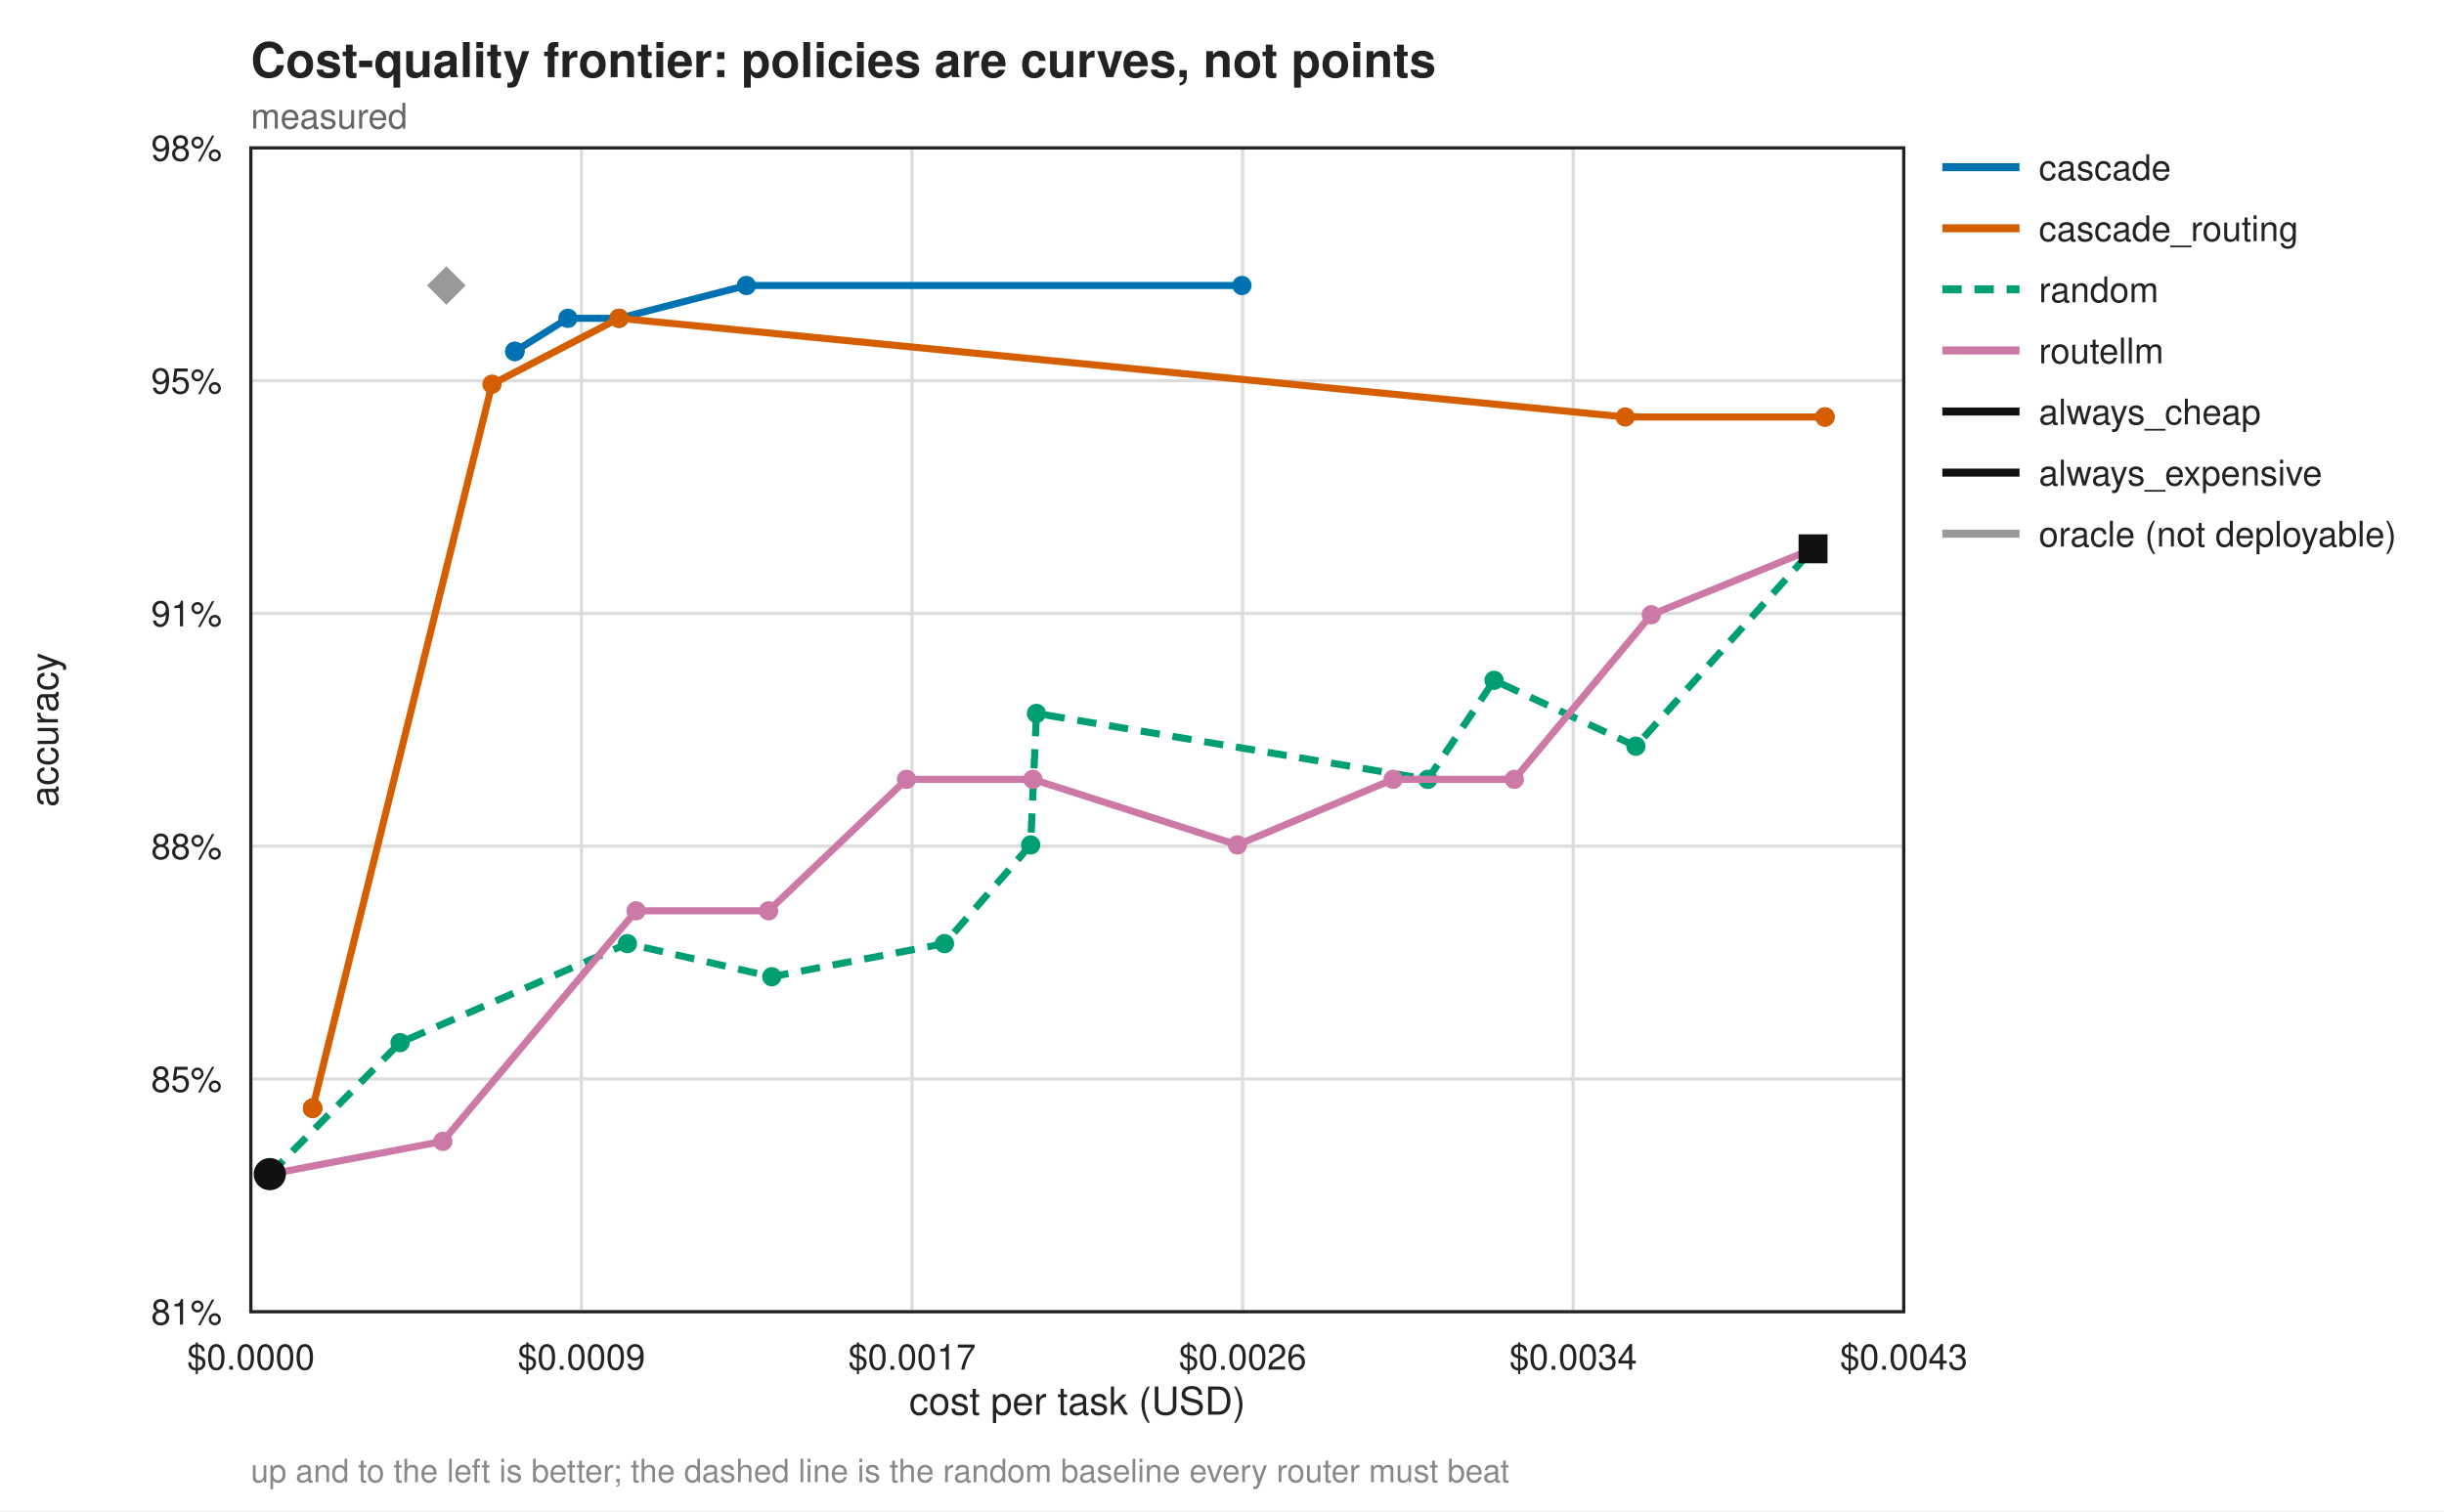
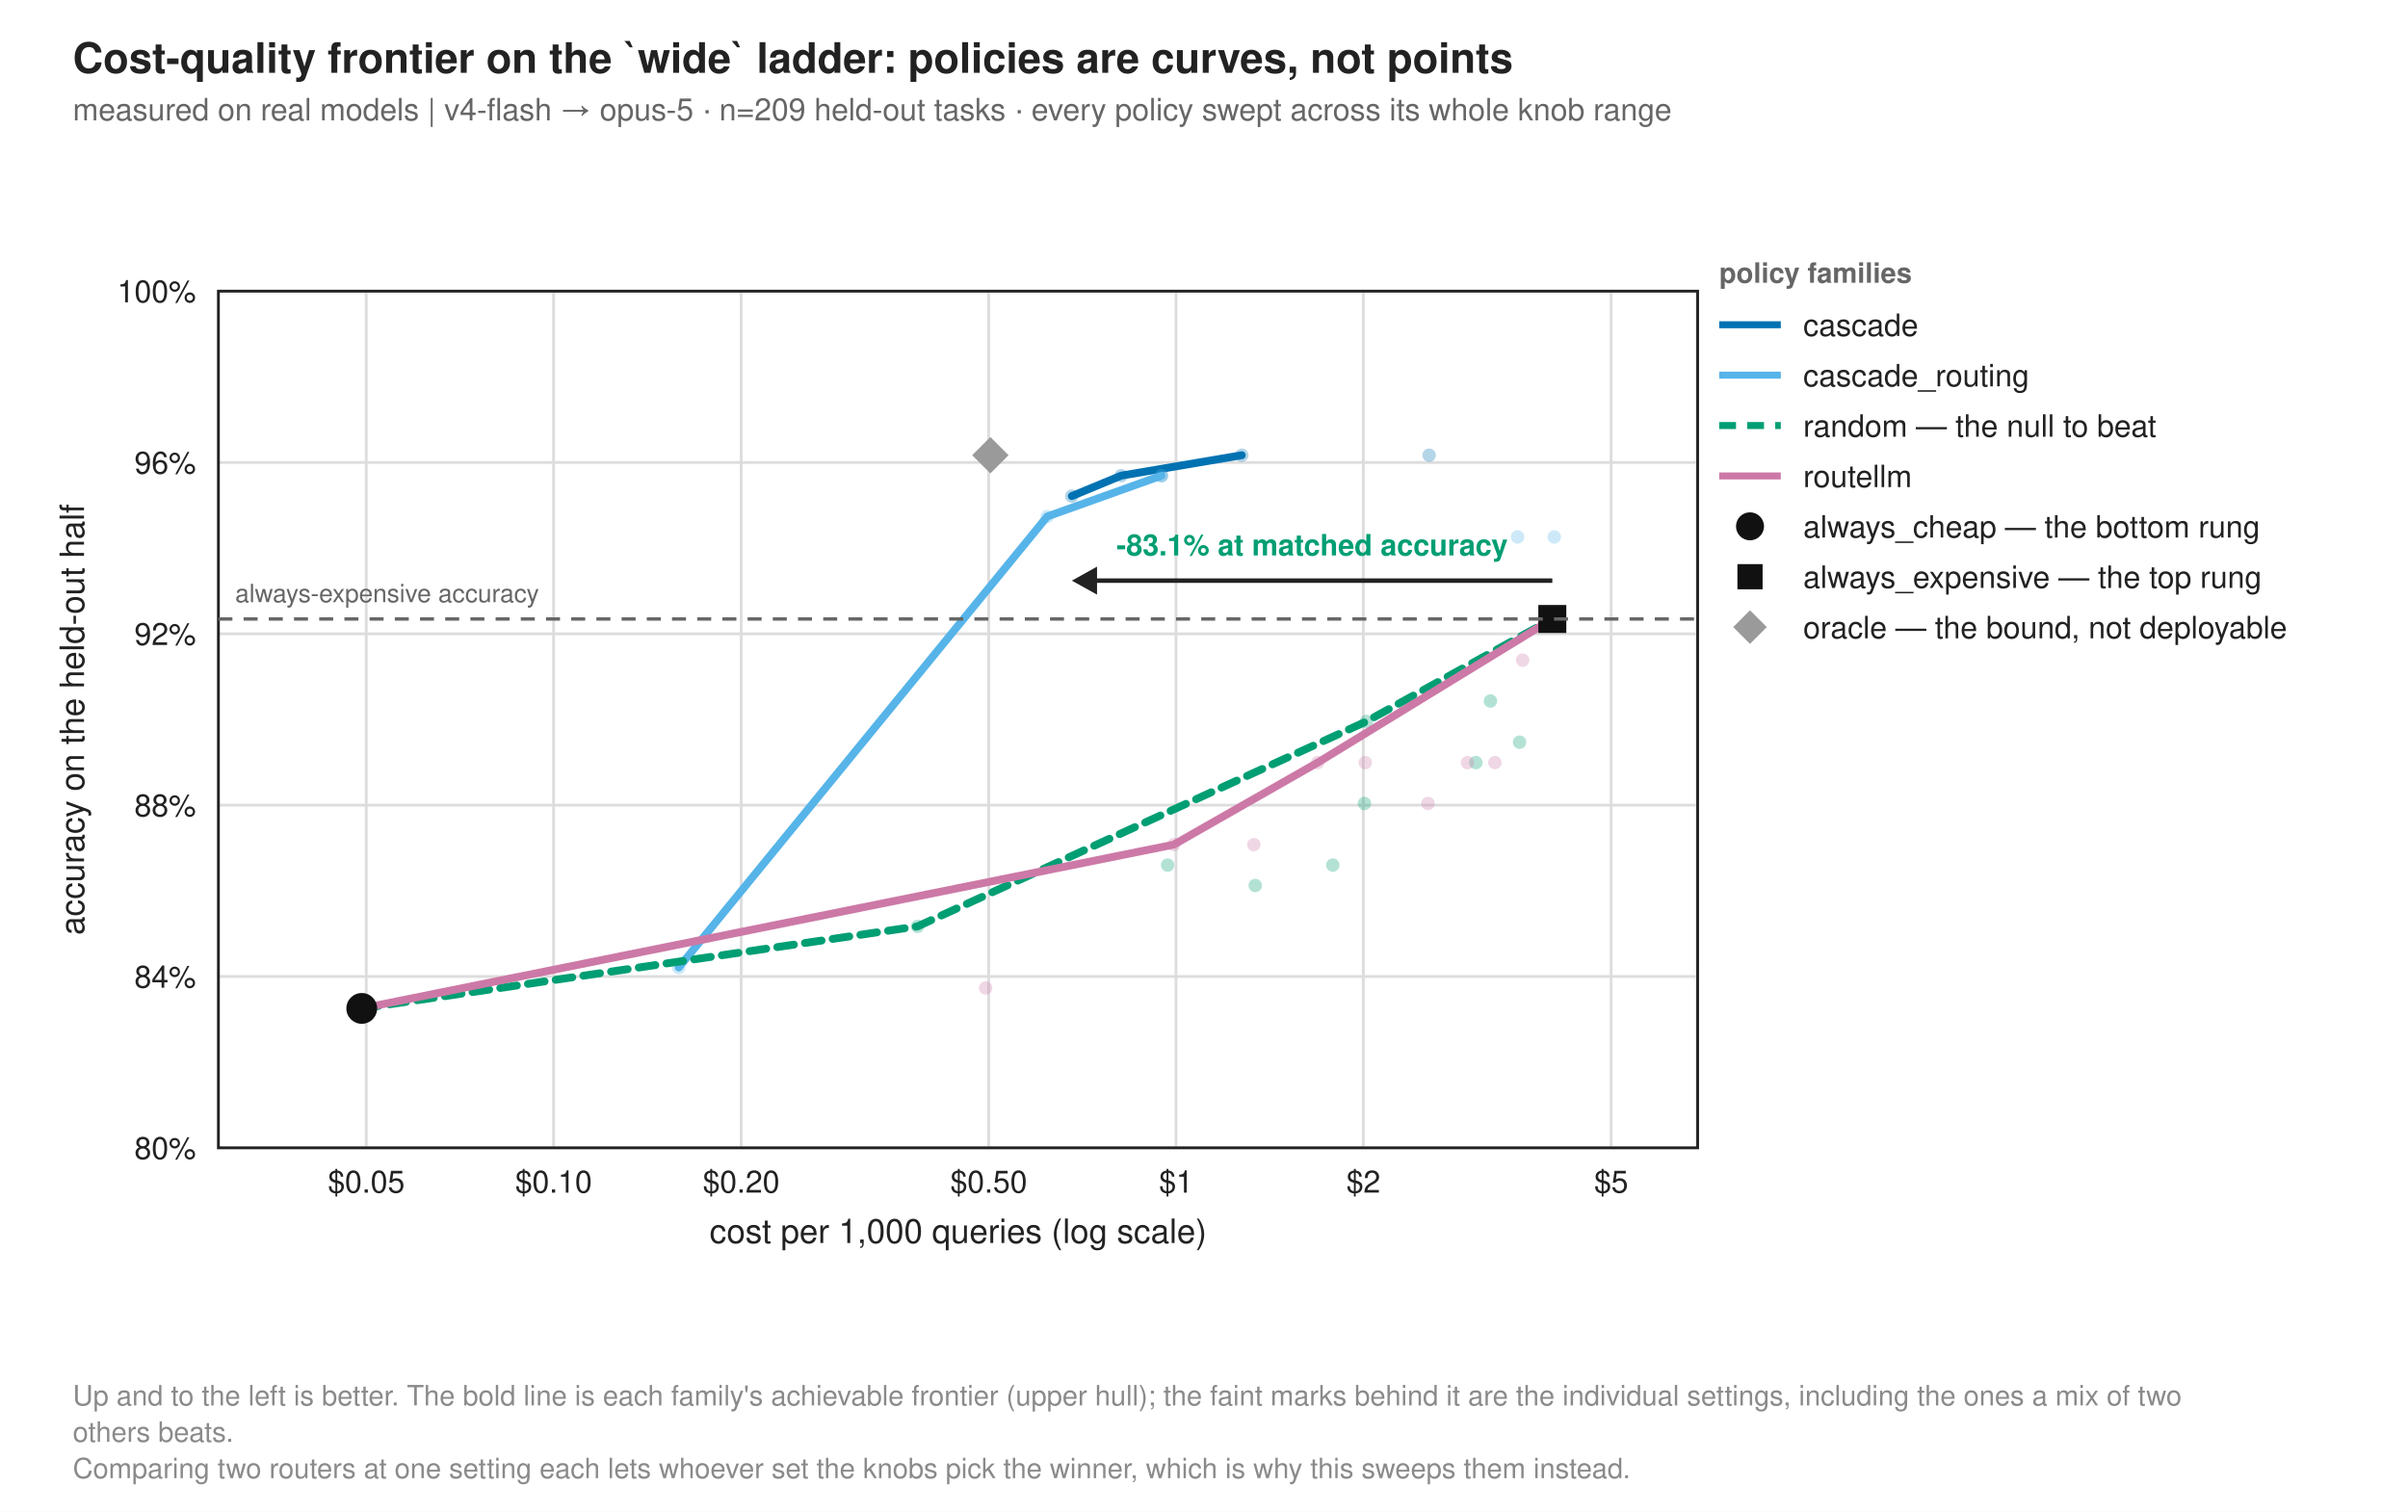
- <svg xmlns="http://www.w3.org/2000/svg" viewBox="0 0 760 470" width="760" height="470" font-family="Helvetica,Arial,sans-serif">
-   <rect width="760" height="470" fill="white" />
-   <text x="78" y="24" font-size="15" font-weight="bold" fill="#222222">Cost-quality frontier: policies are curves, not points</text>
-   <text x="78" y="40" font-size="11" fill="#666666">measured</text>
-   <line x1="78" y1="408.0" x2="592" y2="408.0" stroke="#dddddd" stroke-width="1" />
-   <text x="69" y="412.0" text-anchor="end" font-size="11" fill="#222222">81%</text>
-   <line x1="78" y1="335.6" x2="592" y2="335.6" stroke="#dddddd" stroke-width="1" />
-   <text x="69" y="339.6" text-anchor="end" font-size="11" fill="#222222">85%</text>
-   <line x1="78" y1="263.2" x2="592" y2="263.2" stroke="#dddddd" stroke-width="1" />
-   <text x="69" y="267.2" text-anchor="end" font-size="11" fill="#222222">88%</text>
-   <line x1="78" y1="190.8" x2="592" y2="190.8" stroke="#dddddd" stroke-width="1" />
-   <text x="69" y="194.8" text-anchor="end" font-size="11" fill="#222222">91%</text>
-   <line x1="78" y1="118.4" x2="592" y2="118.4" stroke="#dddddd" stroke-width="1" />
-   <text x="69" y="122.4" text-anchor="end" font-size="11" fill="#222222">95%</text>
-   <line x1="78" y1="46.0" x2="592" y2="46.0" stroke="#dddddd" stroke-width="1" />
-   <text x="69" y="50.0" text-anchor="end" font-size="11" fill="#222222">98%</text>
-   <line x1="78.0" y1="46" x2="78.0" y2="408" stroke="#dddddd" stroke-width="1" />
-   <text x="78.0" y="426" text-anchor="middle" font-size="11" fill="#222222">$0.0000</text>
-   <line x1="180.8" y1="46" x2="180.8" y2="408" stroke="#dddddd" stroke-width="1" />
-   <text x="180.8" y="426" text-anchor="middle" font-size="11" fill="#222222">$0.0009</text>
-   <line x1="283.6" y1="46" x2="283.6" y2="408" stroke="#dddddd" stroke-width="1" />
-   <text x="283.6" y="426" text-anchor="middle" font-size="11" fill="#222222">$0.0017</text>
-   <line x1="386.4" y1="46" x2="386.4" y2="408" stroke="#dddddd" stroke-width="1" />
-   <text x="386.4" y="426" text-anchor="middle" font-size="11" fill="#222222">$0.0026</text>
-   <line x1="489.2" y1="46" x2="489.2" y2="408" stroke="#dddddd" stroke-width="1" />
-   <text x="489.2" y="426" text-anchor="middle" font-size="11" fill="#222222">$0.0034</text>
-   <line x1="592.0" y1="46" x2="592.0" y2="408" stroke="#dddddd" stroke-width="1" />
-   <text x="592.0" y="426" text-anchor="middle" font-size="11" fill="#222222">$0.0043</text>
-   <rect x="78" y="46" width="514" height="362" fill="none" stroke="#222222" stroke-width="1" />
-   <path d="M 160.1 109.3 L 160.1 109.3 L 160.1 109.3 L 176.6 99.0 L 192.5 99.0 L 232.1 88.8 L 386.2 88.8" fill="none" stroke="#0072b2" stroke-width="2.2" />
-   <circle cx="160.1" cy="109.3" r="3" fill="#0072b2" />
-   <circle cx="160.1" cy="109.3" r="3" fill="#0072b2" />
-   <circle cx="160.1" cy="109.3" r="3" fill="#0072b2" />
-   <circle cx="176.6" cy="99.0" r="3" fill="#0072b2" />
-   <circle cx="192.5" cy="99.0" r="3" fill="#0072b2" />
-   <circle cx="232.1" cy="88.8" r="3" fill="#0072b2" />
-   <circle cx="386.2" cy="88.8" r="3" fill="#0072b2" />
-   <path d="M 97.2 344.7 L 97.2 344.7 L 97.2 344.7 L 97.2 344.7 L 97.2 344.7 L 153.0 119.5 L 192.5 99.0 L 505.4 129.7 L 567.5 129.7 L 567.5 129.7 L 567.5 129.7" fill="none" stroke="#d55e00" stroke-width="2.2" />
-   <circle cx="97.2" cy="344.7" r="3" fill="#d55e00" />
-   <circle cx="97.2" cy="344.7" r="3" fill="#d55e00" />
-   <circle cx="97.2" cy="344.7" r="3" fill="#d55e00" />
-   <circle cx="97.2" cy="344.7" r="3" fill="#d55e00" />
-   <circle cx="97.2" cy="344.7" r="3" fill="#d55e00" />
-   <circle cx="153.0" cy="119.5" r="3" fill="#d55e00" />
-   <circle cx="192.5" cy="99.0" r="3" fill="#d55e00" />
-   <circle cx="505.4" cy="129.7" r="3" fill="#d55e00" />
-   <circle cx="567.5" cy="129.7" r="3" fill="#d55e00" />
-   <circle cx="567.5" cy="129.7" r="3" fill="#d55e00" />
-   <circle cx="567.5" cy="129.7" r="3" fill="#d55e00" />
-   <path d="M 83.9 365.2 L 124.4 324.3 L 195.1 293.5 L 240.0 303.8 L 293.7 293.5 L 320.5 262.8 L 322.3 221.9 L 444.0 242.4 L 464.6 211.6 L 508.7 232.1 L 563.8 170.7" fill="none" stroke="#009e73" stroke-width="2.2" stroke-dasharray="6,4" />
-   <circle cx="83.9" cy="365.2" r="3" fill="#009e73" />
-   <circle cx="124.4" cy="324.3" r="3" fill="#009e73" />
-   <circle cx="195.1" cy="293.5" r="3" fill="#009e73" />
-   <circle cx="240.0" cy="303.8" r="3" fill="#009e73" />
-   <circle cx="293.7" cy="293.5" r="3" fill="#009e73" />
-   <circle cx="320.5" cy="262.8" r="3" fill="#009e73" />
-   <circle cx="322.3" cy="221.9" r="3" fill="#009e73" />
-   <circle cx="444.0" cy="242.4" r="3" fill="#009e73" />
-   <circle cx="464.6" cy="211.6" r="3" fill="#009e73" />
-   <circle cx="508.7" cy="232.1" r="3" fill="#009e73" />
-   <circle cx="563.8" cy="170.7" r="3" fill="#009e73" />
-   <path d="M 83.9 365.2 L 137.7 355.0 L 197.8 283.3 L 239.0 283.3 L 281.9 242.4 L 321.2 242.4 L 384.8 262.8 L 433.2 242.4 L 470.9 242.4 L 513.5 191.2 L 563.8 170.7" fill="none" stroke="#cc79a7" stroke-width="2.2" />
-   <circle cx="83.9" cy="365.2" r="3" fill="#cc79a7" />
-   <circle cx="137.7" cy="355.0" r="3" fill="#cc79a7" />
-   <circle cx="197.8" cy="283.3" r="3" fill="#cc79a7" />
-   <circle cx="239.0" cy="283.3" r="3" fill="#cc79a7" />
-   <circle cx="281.9" cy="242.4" r="3" fill="#cc79a7" />
-   <circle cx="321.2" cy="242.4" r="3" fill="#cc79a7" />
-   <circle cx="384.8" cy="262.8" r="3" fill="#cc79a7" />
-   <circle cx="433.2" cy="242.4" r="3" fill="#cc79a7" />
-   <circle cx="470.9" cy="242.4" r="3" fill="#cc79a7" />
-   <circle cx="513.5" cy="191.2" r="3" fill="#cc79a7" />
-   <circle cx="563.8" cy="170.7" r="3" fill="#cc79a7" />
-   <circle cx="83.9" cy="365.2" r="5" fill="#111111" />
-   <rect x="559.3" y="166.2" width="9" height="9" fill="#111111" />
-   <polygon points="138.8,82.8 144.8,88.8 138.8,94.8 132.8,88.8" fill="#999999" />
-   <text x="335" y="440" text-anchor="middle" font-size="12" fill="#222222">cost per task (USD)</text>
-   <text x="18" y="227" font-size="12" fill="#222222" transform="rotate(-90 18 227)" text-anchor="middle">accuracy</text>
-   <line x1="604" y1="52" x2="628" y2="52" stroke="#0072b2" stroke-width="2.5" />
-   <text x="634" y="56" font-size="11" fill="#222222">cascade</text>
-   <line x1="604" y1="71" x2="628" y2="71" stroke="#d55e00" stroke-width="2.5" />
-   <text x="634" y="75" font-size="11" fill="#222222">cascade_routing</text>
-   <line x1="604" y1="90" x2="628" y2="90" stroke="#009e73" stroke-width="2.5" stroke-dasharray="6,4" />
-   <text x="634" y="94" font-size="11" fill="#222222">random</text>
-   <line x1="604" y1="109" x2="628" y2="109" stroke="#cc79a7" stroke-width="2.5" />
-   <text x="634" y="113" font-size="11" fill="#222222">routellm</text>
-   <line x1="604" y1="128" x2="628" y2="128" stroke="#111111" stroke-width="2.5" />
-   <text x="634" y="132" font-size="11" fill="#222222">always_cheap</text>
-   <line x1="604" y1="147" x2="628" y2="147" stroke="#111111" stroke-width="2.5" />
-   <text x="634" y="151" font-size="11" fill="#222222">always_expensive</text>
-   <line x1="604" y1="166" x2="628" y2="166" stroke="#999999" stroke-width="2.5" />
-   <text x="634" y="170" font-size="11" fill="#222222">oracle (not deployable)</text>
-   <text x="78" y="461" font-size="10" fill="#888888">up and to the left is better; the dashed line is the random baseline every router must beat</text>
+ <svg xmlns="http://www.w3.org/2000/svg" viewBox="0 0 860 540" width="860" height="540" font-family="Helvetica,Arial,sans-serif" role="img" aria-labelledby="t d">
+   <style>@media (prefers-color-scheme:dark){.f-paper{fill:#0f1216}.f-ink{fill:#e9ecef}.f-muted{fill:#a8b0b8}.f-faint{fill:#8b939b}.f-grid{fill:#2a3038}.f-wash{fill:#1b2027}.f-base{fill:#98a1aa}.s-ink{stroke:#e9ecef}.s-muted{stroke:#a8b0b8}.s-faint{stroke:#8b939b}.s-grid{stroke:#333b45}.s-base{stroke:#98a1aa}.s-paper{stroke:#0f1216}}</style>
+   <rect width="860" height="540" fill="#ffffff" class="f-paper" />
+   <text x="26" y="26" font-size="15" font-weight="bold" fill="#222222" class="f-ink">Cost-quality frontier on the `wide` ladder: policies are curves, not points</text>
+   <text x="26" y="43" font-size="11" fill="#666666" class="f-muted">measured on real models  |  v4-flash → opus-5 · n=209 held-out tasks · every policy swept across its whole knob range</text>
+   <line x1="78.0" y1="410.0" x2="606.3" y2="410.0" stroke="#dddddd" class="s-grid" stroke-width="1.0" />
+   <text x="70.0" y="414.0" text-anchor="end" font-size="11" fill="#222222" class="f-ink">80%</text>
+   <line x1="78.0" y1="348.8" x2="606.3" y2="348.8" stroke="#dddddd" class="s-grid" stroke-width="1.0" />
+   <text x="70.0" y="352.8" text-anchor="end" font-size="11" fill="#222222" class="f-ink">84%</text>
+   <line x1="78.0" y1="287.6" x2="606.3" y2="287.6" stroke="#dddddd" class="s-grid" stroke-width="1.0" />
+   <text x="70.0" y="291.6" text-anchor="end" font-size="11" fill="#222222" class="f-ink">88%</text>
+   <line x1="78.0" y1="226.4" x2="606.3" y2="226.4" stroke="#dddddd" class="s-grid" stroke-width="1.0" />
+   <text x="70.0" y="230.4" text-anchor="end" font-size="11" fill="#222222" class="f-ink">92%</text>
+   <line x1="78.0" y1="165.2" x2="606.3" y2="165.2" stroke="#dddddd" class="s-grid" stroke-width="1.0" />
+   <text x="70.0" y="169.2" text-anchor="end" font-size="11" fill="#222222" class="f-ink">96%</text>
+   <line x1="78.0" y1="104.0" x2="606.3" y2="104.0" stroke="#dddddd" class="s-grid" stroke-width="1.0" />
+   <text x="70.0" y="108.0" text-anchor="end" font-size="11" fill="#222222" class="f-ink">100%</text>
+   <line x1="130.8" y1="104.0" x2="130.8" y2="410.0" stroke="#dddddd" class="s-grid" stroke-width="1.0" />
+   <text x="130.8" y="426.0" text-anchor="middle" font-size="11" fill="#222222" class="f-ink">$0.05</text>
+   <line x1="197.7" y1="104.0" x2="197.7" y2="410.0" stroke="#dddddd" class="s-grid" stroke-width="1.0" />
+   <text x="197.7" y="426.0" text-anchor="middle" font-size="11" fill="#222222" class="f-ink">$0.10</text>
+   <line x1="264.7" y1="104.0" x2="264.7" y2="410.0" stroke="#dddddd" class="s-grid" stroke-width="1.0" />
+   <text x="264.7" y="426.0" text-anchor="middle" font-size="11" fill="#222222" class="f-ink">$0.20</text>
+   <line x1="353.1" y1="104.0" x2="353.1" y2="410.0" stroke="#dddddd" class="s-grid" stroke-width="1.0" />
+   <text x="353.1" y="426.0" text-anchor="middle" font-size="11" fill="#222222" class="f-ink">$0.50</text>
+   <line x1="420.0" y1="104.0" x2="420.0" y2="410.0" stroke="#dddddd" class="s-grid" stroke-width="1.0" />
+   <text x="420.0" y="426.0" text-anchor="middle" font-size="11" fill="#222222" class="f-ink">$1</text>
+   <line x1="486.9" y1="104.0" x2="486.9" y2="410.0" stroke="#dddddd" class="s-grid" stroke-width="1.0" />
+   <text x="486.9" y="426.0" text-anchor="middle" font-size="11" fill="#222222" class="f-ink">$2</text>
+   <line x1="575.4" y1="104.0" x2="575.4" y2="410.0" stroke="#dddddd" class="s-grid" stroke-width="1.0" />
+   <text x="575.4" y="426.0" text-anchor="middle" font-size="11" fill="#222222" class="f-ink">$5</text>
+   <rect x="78.0" y="104.0" width="528.3" height="306.0" fill="none" stroke="#222222" class="s-ink" />
+   <text x="342.2" y="444.0" text-anchor="middle" font-size="12" fill="#222222" class="f-ink">cost per 1,000 queries  (log scale)</text>
+   <text x="30.0" y="257.0" text-anchor="middle" font-size="12" fill="#222222" class="f-ink" transform="rotate(-90 30.0 257.0)">accuracy on the held-out half</text>
+   <g opacity="0.3">
+     <circle cx="382.8" cy="177.2" r="2.4" fill="#0072b2" />
+     <circle cx="400.4" cy="169.9" r="2.4" fill="#0072b2" />
+     <circle cx="414.8" cy="169.9" r="2.4" fill="#0072b2" />
+     <circle cx="443.5" cy="162.6" r="2.4" fill="#0072b2" />
+     <circle cx="510.4" cy="162.6" r="2.4" fill="#0072b2" />
+   </g>
+   <path d="M 382.8 177.2 L 400.4 169.9 L 443.5 162.6" fill="none" stroke="#0072b2" stroke-width="2.8" stroke-linejoin="round" stroke-linecap="round" />
+   <g opacity="0.3">
+     <circle cx="242.4" cy="345.6" r="2.4" fill="#56b4e9" />
+     <circle cx="374.0" cy="184.5" r="2.4" fill="#56b4e9" />
+     <circle cx="414.8" cy="169.9" r="2.4" fill="#56b4e9" />
+     <circle cx="542.0" cy="191.8" r="2.4" fill="#56b4e9" />
+     <circle cx="555.1" cy="191.8" r="2.4" fill="#56b4e9" />
+   </g>
+   <path d="M 242.4 345.6 L 374.0 184.5 L 414.8 169.9" fill="none" stroke="#56b4e9" stroke-width="2.8" stroke-linejoin="round" stroke-linecap="round" />
+   <g opacity="0.3">
+     <circle cx="129.2" cy="360.2" r="2.4" fill="#009e73" />
+     <circle cx="327.7" cy="330.9" r="2.4" fill="#009e73" />
+     <circle cx="417.0" cy="309.0" r="2.4" fill="#009e73" />
+     <circle cx="448.3" cy="316.3" r="2.4" fill="#009e73" />
+     <circle cx="476.0" cy="309.0" r="2.4" fill="#009e73" />
+     <circle cx="487.3" cy="287.0" r="2.4" fill="#009e73" />
+     <circle cx="488.0" cy="257.7" r="2.4" fill="#009e73" />
+     <circle cx="527.1" cy="272.4" r="2.4" fill="#009e73" />
+     <circle cx="532.3" cy="250.4" r="2.4" fill="#009e73" />
+     <circle cx="542.7" cy="265.1" r="2.4" fill="#009e73" />
+     <circle cx="554.4" cy="221.1" r="2.4" fill="#009e73" />
+   </g>
+   <path d="M 129.2 360.2 L 327.7 330.9 L 488.0 257.7 L 554.4 221.1" fill="none" stroke="#009e73" stroke-width="2.8" stroke-dasharray="6,4" stroke-linejoin="round" stroke-linecap="round" />
+   <g opacity="0.3">
+     <circle cx="129.2" cy="360.2" r="2.4" fill="#cc79a7" />
+     <circle cx="352.0" cy="352.9" r="2.4" fill="#cc79a7" />
+     <circle cx="419.2" cy="301.7" r="2.4" fill="#cc79a7" />
+     <circle cx="447.8" cy="301.7" r="2.4" fill="#cc79a7" />
+     <circle cx="470.6" cy="272.4" r="2.4" fill="#cc79a7" />
+     <circle cx="487.6" cy="272.4" r="2.4" fill="#cc79a7" />
+     <circle cx="510.0" cy="287.0" r="2.4" fill="#cc79a7" />
+     <circle cx="524.1" cy="272.4" r="2.4" fill="#cc79a7" />
+     <circle cx="533.9" cy="272.4" r="2.4" fill="#cc79a7" />
+     <circle cx="543.8" cy="235.8" r="2.4" fill="#cc79a7" />
+     <circle cx="554.4" cy="221.1" r="2.4" fill="#cc79a7" />
+   </g>
+   <path d="M 129.2 360.2 L 419.2 301.7 L 470.6 272.4 L 554.4 221.1" fill="none" stroke="#cc79a7" stroke-width="2.8" stroke-linejoin="round" stroke-linecap="round" />
+   <circle cx="129.2" cy="360.2" r="5.5" fill="#111111" class="f-ink" />
+   <rect x="549.4" y="216.1" width="10.0" height="10.0" fill="#111111" class="f-ink" />
+   <polygon points="353.7,156.1 360.2,162.6 353.7,169.1 347.2,162.6" fill="#9a9a9a" class="f-faint" />
+   <line x1="78.0" y1="221.1" x2="606.3" y2="221.1" stroke="#666666" class="s-muted" stroke-width="1.2" stroke-dasharray="5,4" />
+   <line x1="554.4" y1="207.4" x2="390.8" y2="207.4" stroke="#222222" class="s-ink" stroke-width="1.6" />
+   <polygon points="382.8,207.4 391.8,202.4 391.8,212.4" fill="#222222" class="f-ink" />
+   <text x="468.6" y="198.4" text-anchor="middle" font-size="10.5" fill="#009e73" font-weight="bold">-83.1% at matched accuracy</text>
+   <text x="84.0" y="215.1" text-anchor="start" font-size="9" fill="#666666" class="f-muted">always-expensive accuracy</text>
+   <text x="614.0" y="101.0" text-anchor="start" font-size="10" fill="#666666" class="f-muted" font-weight="bold">policy families</text>
+   <line x1="614.0" y1="116.0" x2="636.0" y2="116.0" stroke="#0072b2" stroke-width="2.5" />
+   <text x="644.0" y="120.0" text-anchor="start" font-size="11" fill="#222222" class="f-ink">cascade</text>
+   <line x1="614.0" y1="134.0" x2="636.0" y2="134.0" stroke="#56b4e9" stroke-width="2.5" />
+   <text x="644.0" y="138.0" text-anchor="start" font-size="11" fill="#222222" class="f-ink">cascade_routing</text>
+   <line x1="614.0" y1="152.0" x2="636.0" y2="152.0" stroke="#009e73" stroke-width="2.5" stroke-dasharray="6,4" />
+   <text x="644.0" y="156.0" text-anchor="start" font-size="11" fill="#222222" class="f-ink">random — the null to beat</text>
+   <line x1="614.0" y1="170.0" x2="636.0" y2="170.0" stroke="#cc79a7" stroke-width="2.5" />
+   <text x="644.0" y="174.0" text-anchor="start" font-size="11" fill="#222222" class="f-ink">routellm</text>
+   <circle cx="625.0" cy="188.0" r="5.0" fill="#111111" class="f-ink" />
+   <text x="644.0" y="192.0" text-anchor="start" font-size="11" fill="#222222" class="f-ink">always_cheap — the bottom rung</text>
+   <rect x="620.5" y="201.5" width="9.0" height="9.0" fill="#111111" class="f-ink" />
+   <text x="644.0" y="210.0" text-anchor="start" font-size="11" fill="#222222" class="f-ink">always_expensive — the top rung</text>
+   <polygon points="625.0,218.0 631.0,224.0 625.0,230.0 619.0,224.0" fill="#9a9a9a" class="f-faint" />
+   <text x="644.0" y="228.0" text-anchor="start" font-size="11" fill="#222222" class="f-ink">oracle — the bound, not deployable</text>
+   <text x="26" y="502" font-size="10" fill="#8a8a8a" class="f-faint">Up and to the left is better. The bold line is each family's achievable frontier (upper hull); the faint marks behind it are the individual settings, including the ones a mix of two</text>
+   <text x="26" y="515" font-size="10" fill="#8a8a8a" class="f-faint">others beats.</text>
+   <text x="26" y="528" font-size="10" fill="#8a8a8a" class="f-faint">Comparing two routers at one setting each lets whoever set the knobs pick the winner, which is why this sweeps them instead.</text>
</svg>
